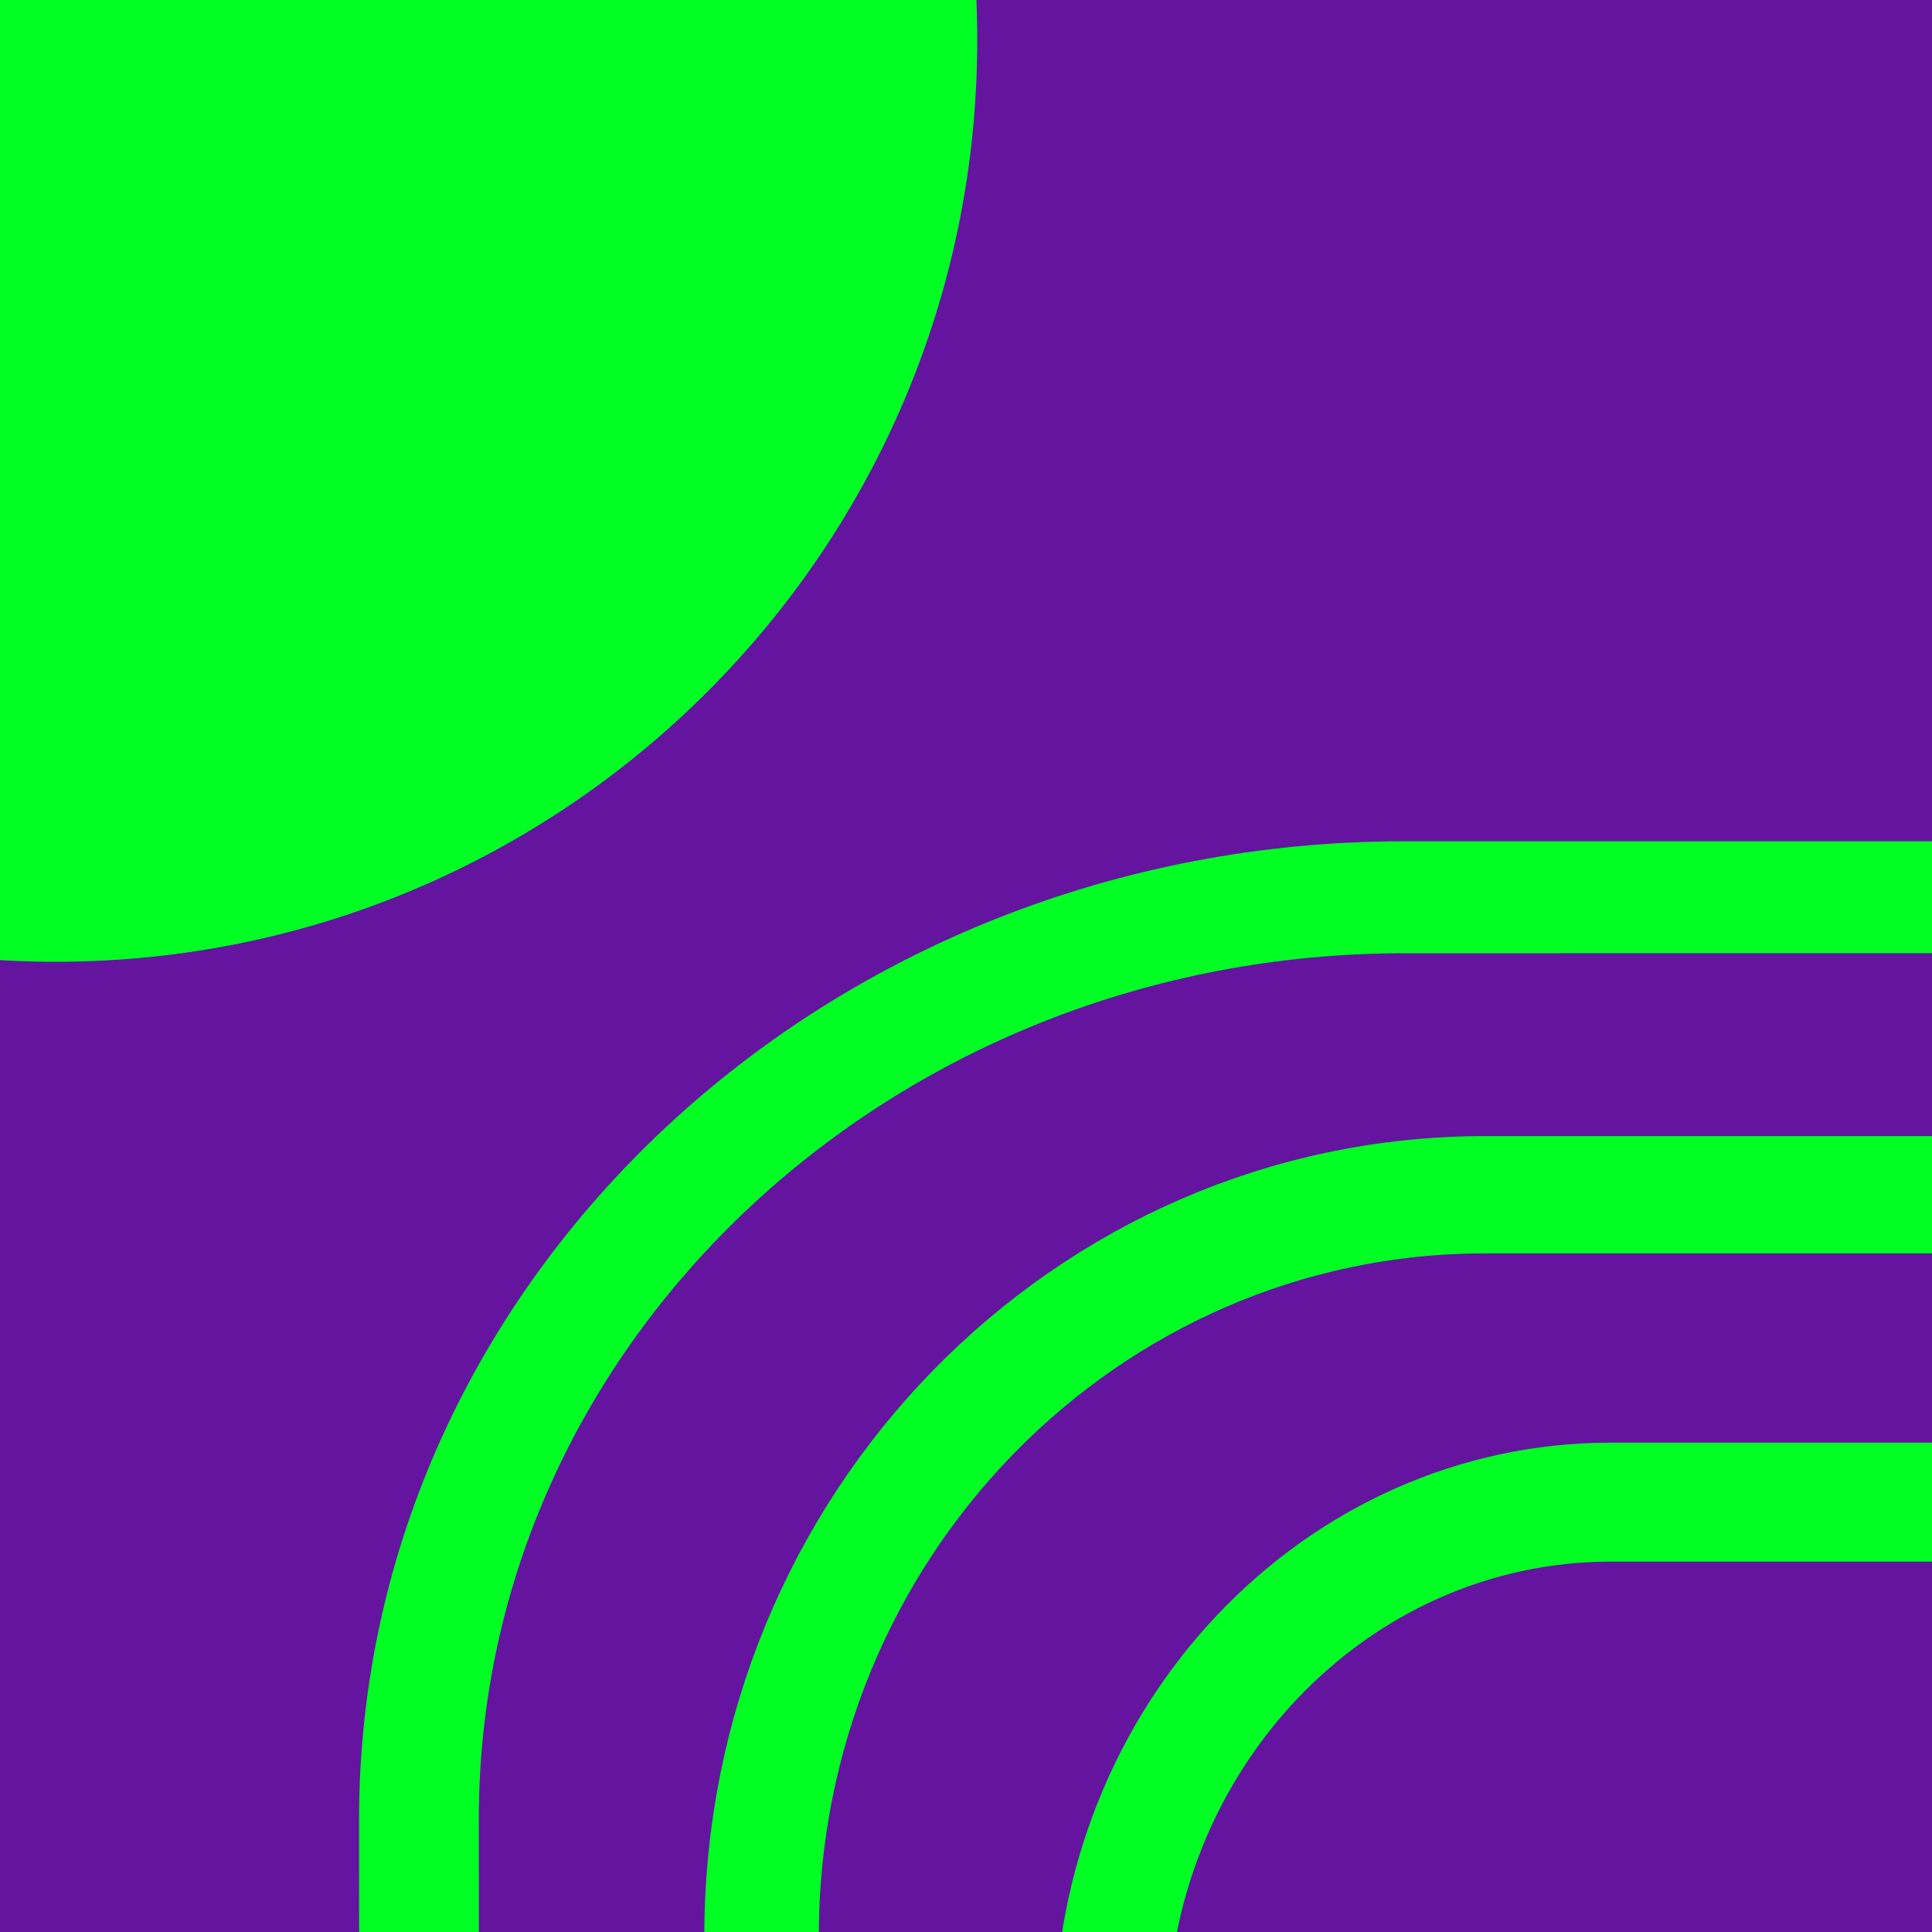
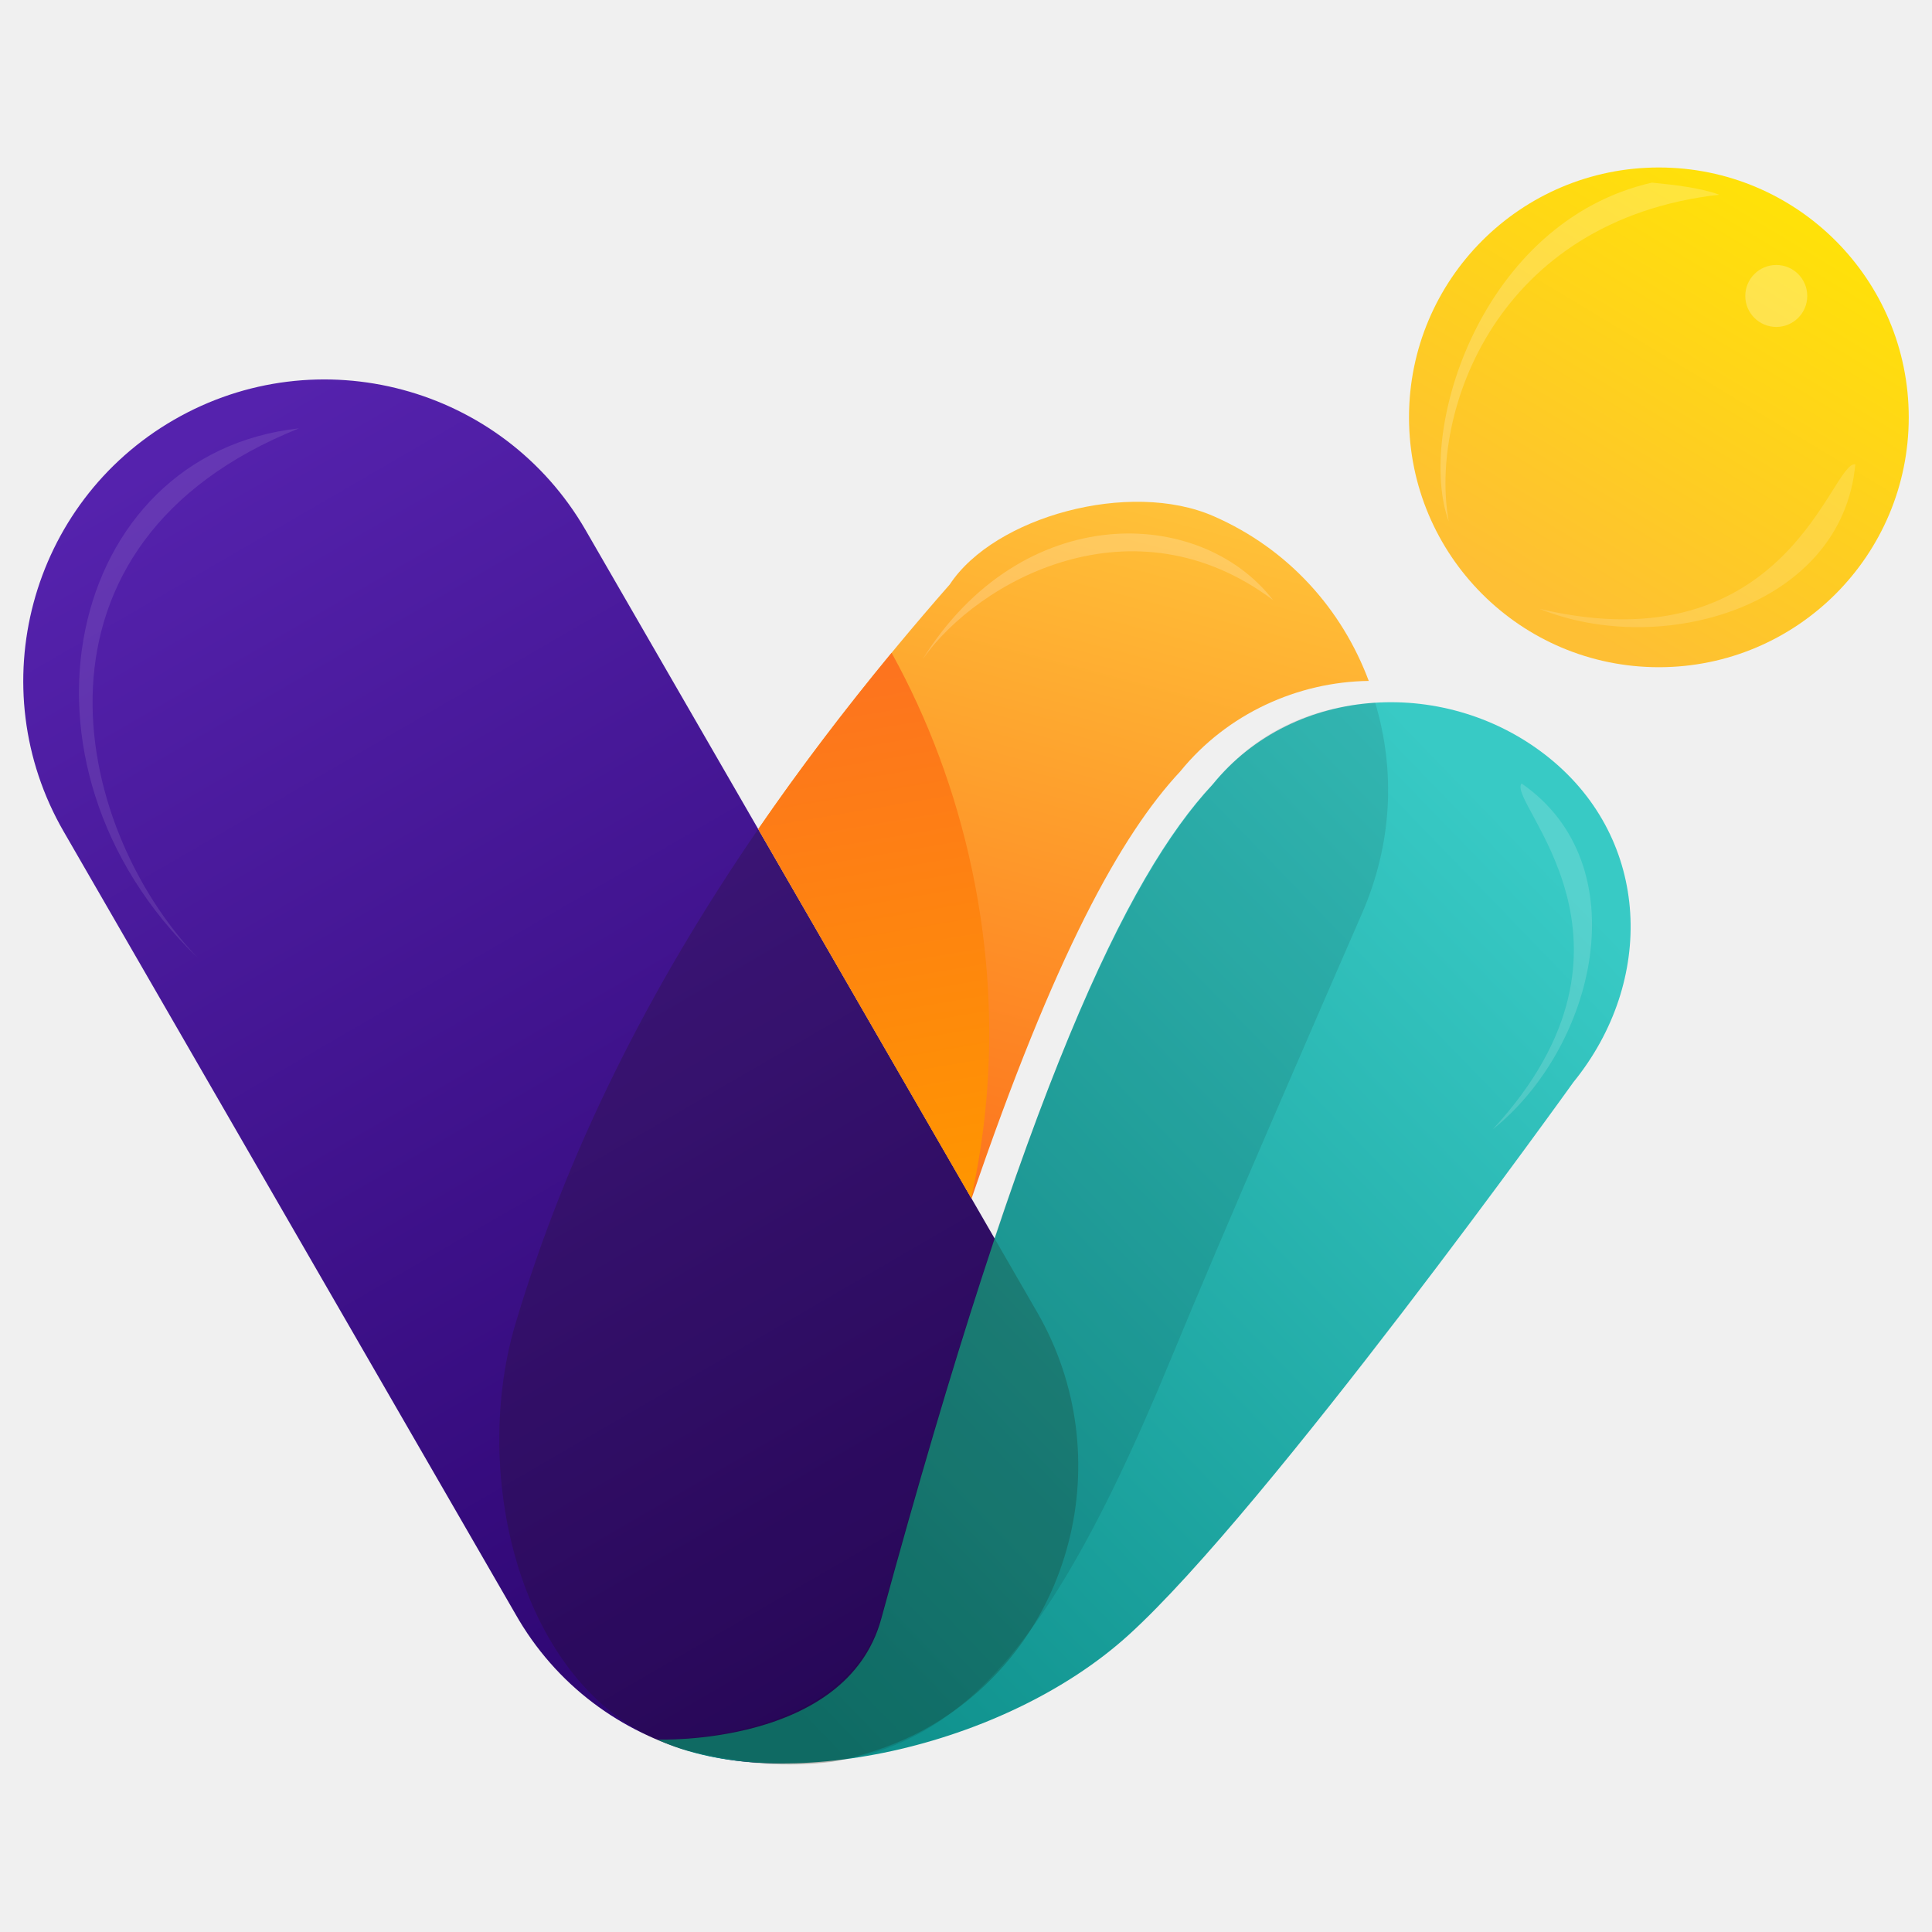
- <svg xmlns="http://www.w3.org/2000/svg" width="100%" height="100%" viewBox="0 0 1000 1000" version="1.1" xml:space="preserve" style="fill-rule:evenodd;clip-rule:evenodd;stroke-linecap:round;stroke-linejoin:round;stroke-miterlimit:1.5;">
-   <g transform="matrix(0.997975,0,0,0.992389,1.32776,2.1961)">
-     <rect x="-1.33" y="-2.213" width="1002.03" height="1007.67" style="fill:rgb(100,20,159);" />
+ <svg xmlns="http://www.w3.org/2000/svg" width="100%" height="100%" viewBox="0 0 1600 1600" version="1.1" xml:space="preserve" style="fill-rule:evenodd;clip-rule:evenodd;stroke-linejoin:round;stroke-miterlimit:2;">
+   <g transform="matrix(1,0,0,1,0,-4000)">
+     <g id="Icon" transform="matrix(1.078167,0,0,1.253918,-18.32884,-994.3574)">
+       <rect x="17" y="3983" width="1484" height="1276" style="fill:none;" />
+       <g id="Layer1" transform="matrix(0.9275,0,0,0.7975,-75.75,3903.25)">
+         <g transform="matrix(2.213124,0,0,2.213124,-942.8926,-427.4486)">
+           <g transform="matrix(0.471161,0.816075,-1.033446,0.59666,-34.46339,-1513.254)">
+             <path d="M2535.329,291C2601.377,291 2656.579,333.368 2655,385.5C2653.394,438.529 2600.438,480.511 2535.329,480L2176.671,480C2110.623,480 2057,437.656 2057,385.5C2057,333.344 2110.623,291 2176.671,291L2535.329,291Z" style="fill:url(#_Linear1);" />
+           </g>
+           <g transform="matrix(-0.519992,0.640816,-0.725569,-0.588765,2398.422,-572.128)">
+             <path d="M2487.636,291.537C2562.865,301.847 2643.751,359.271 2658.708,411.616C2658.708,411.616 2607.25,351.045 2552.234,372.507C2323.465,461.751 2220.753,483.517 2163.998,480C2104.944,480 2058.296,433.971 2058.296,381.815C2058.296,329.659 2106.471,292.662 2165.525,292.662C2165.525,292.662 2403.733,280.039 2487.636,291.537Z" style="fill:url(#_Linear2);" />
+           </g>
+           <path d="M717.259,889.273C720.517,889.324 788.283,889.786 801,843.066C855.206,643.923 893.822,565.289 925.886,530.99C941.355,511.927 962.662,502.758 985.83,501.286C993.437,526.668 992.277,554.005 980.882,580.173C964.265,618.335 929.33,698.482 909.325,747C855.843,876.709 814.631,912.925 728.629,893.474C725.037,892.661 720.58,890.587 717.259,889.273Z" style="fill-opacity:0.1;" />
+           <path d="M782.604,897.61C766.594,899.599 748.653,898.844 728.629,893.474C667.523,877.086 646.43,793.125 664.092,733.778C683.041,670.104 713.832,608.42 754.964,548.587L859.352,729.392C890.471,783.292 872.976,853.317 819.075,884.437C807.755,890.972 794.768,895.32 782.604,897.61Z" style="fill:rgb(29,20,0);fill-opacity:0.2;" />
+           <path d="M754.964,548.587C776.263,517.604 800.264,487.098 826.649,457.015C843.357,431.656 893.985,417.77 925.345,431.478C953.482,443.777 973.452,466.457 983.422,493.127C956.927,493.488 930.483,505.305 912.886,526.99C890.721,550.7 865.903,595.596 834.785,686.841L754.964,548.587Z" style="fill:url(#_Linear3);" />
+           <path d="M834.656,686.618L754.964,548.587C770.246,526.357 786.918,504.372 804.865,482.613C818.459,507.22 828.784,534.528 834.981,563.9C843.903,606.19 843.269,648.021 834.656,686.618Z" style="fill:url(#_Linear4);" />
+           <g transform="matrix(1,0,0,1,-1627.513,98)">
+             <circle cx="2719.5" cy="296.5" r="93.5" style="fill:url(#_Linear5);" />
+           </g>
+           <path d="M1013.344,433.425C1001.025,399.613 1025.558,321.262 1089.374,306.67C1097.359,307.46 1107.283,308.512 1114.552,311.185C1030.974,320.726 1005.997,392.816 1013.344,433.425Z" style="fill:white;fill-opacity:0.2;" />
+           <g transform="matrix(0.555858,0.541276,-0.612413,0.628911,518.6605,-336.0974)">
+             <path d="M1013.344,433.425C994.098,355.234 1057.638,304.056 1114.552,311.185C1030.974,320.726 1005.997,392.816 1013.344,433.425Z" style="fill:white;fill-opacity:0.2;" />
+           </g>
+           <g transform="matrix(0.897922,-0.440155,0.440155,0.897922,-583.7331,623.8307)">
+             <path d="M1025.641,472.623C989.613,374.027 1064.516,281.594 1146.879,311.38C1031.34,302.72 1004.778,407.145 1025.641,472.623Z" style="fill:white;fill-opacity:0.1;" />
+           </g>
+           <g transform="matrix(0.123994,0,0,0.123994,798.7166,312.3148)">
+             <circle cx="2719.5" cy="296.5" r="93.5" style="fill:white;fill-opacity:0.25;" />
+           </g>
+           <g transform="matrix(0.670243,-0.742142,0.742142,0.670243,82.38206,1051.184)">
+             <path d="M1200.245,375.481C1157.362,407.538 1097.854,370.332 1080.947,324.066C1126.944,407.741 1195.424,367.722 1200.245,375.481Z" style="fill:white;fill-opacity:0.15;" />
+           </g>
+           <g transform="matrix(-0.318064,-0.948069,0.948069,-0.318064,1066.382,1788.84)">
+             <path d="M1200.245,375.481C1157.362,407.538 1097.854,370.332 1080.947,324.066C1126.944,407.741 1195.424,367.722 1200.245,375.481Z" style="fill:white;fill-opacity:0.15;" />
+           </g>
+         </g>
+       </g>
+     </g>
  </g>
-   <g transform="matrix(1,0,0,1,-363.155,-482.781)">
-     <circle cx="391.985" cy="503.59" r="476.995" style="fill:rgb(1,255,36);" />
-   </g>
-   <g transform="matrix(1.06921,0,0,1,307.75,437.829)">
-     <path d="M391.985,26.596C452.266,26.596 791.795,26.571 791.795,26.571C791.795,26.571 826.74,22.35 827.969,26.571C839.849,67.406 868.979,319.63 868.979,503.59C868.979,766.851 655.245,980.585 391.985,980.585C225.557,980.585 -84.97,767.094 -84.97,767.094C-84.97,767.094 -85.01,600.424 -85.01,503.59C-85.01,240.33 128.724,26.596 391.985,26.596Z" style="fill:none;stroke:rgb(1,255,36);stroke-width:57.96px;" />
-   </g>
-   <g transform="matrix(0.784975,0,0,0.803894,460.93,597.018)">
-     <path d="M391.985,26.596C525.031,26.596 875.429,26.598 875.429,26.598C875.429,26.598 868.979,373.376 868.979,503.59C868.979,766.851 655.245,980.585 391.985,980.585C128.724,980.585 -85.01,766.851 -85.01,503.59C-85.01,240.33 128.724,26.596 391.985,26.596Z" style="fill:none;stroke:rgb(1,255,36);stroke-width:75.52px;" />
-   </g>
-   <g transform="matrix(0.542757,0,0,0.572551,621.103,762.267)">
-     <path d="M391.985,26.596C518.629,26.596 941.214,26.605 941.214,26.605C941.214,26.605 868.979,366.974 868.979,503.59C868.979,766.851 655.245,980.585 391.985,980.585C128.724,980.585 -85.01,766.851 -85.01,503.59C-85.01,240.33 128.724,26.596 391.985,26.596Z" style="fill:none;stroke:rgb(1,255,36);stroke-width:107.56px;" />
-   </g>
+   <defs>
+     <linearGradient id="_Linear1" x1="0" y1="0" x2="1" y2="0" gradientUnits="userSpaceOnUse" gradientTransform="matrix(565.6415,-3.661013,4.636168,446.6665,2066.023,408.311)">
+       <stop offset="0" style="stop-color:rgb(85,34,173);stop-opacity:1" />
+       <stop offset="1" style="stop-color:rgb(43,4,110);stop-opacity:1" />
+     </linearGradient>
+     <linearGradient id="_Linear2" x1="0" y1="0" x2="1" y2="0" gradientUnits="userSpaceOnUse" gradientTransform="matrix(515.358,57.57327,-65.18776,455.1598,2098.349,321.5869)">
+       <stop offset="0" style="stop-color:rgb(56,202,197);stop-opacity:1" />
+       <stop offset="1" style="stop-color:rgb(13,142,138);stop-opacity:1" />
+     </linearGradient>
+     <linearGradient id="_Linear3" x1="0" y1="0" x2="1" y2="0" gradientUnits="userSpaceOnUse" gradientTransform="matrix(-65,257,-257,-65,899,426)">
+       <stop offset="0" style="stop-color:rgb(255,193,56);stop-opacity:1" />
+       <stop offset="1" style="stop-color:rgb(253,116,30);stop-opacity:1" />
+     </linearGradient>
+     <linearGradient id="_Linear4" x1="0" y1="0" x2="1" y2="0" gradientUnits="userSpaceOnUse" gradientTransform="matrix(33,196,-196,33,801,490)">
+       <stop offset="0" style="stop-color:rgb(253,116,30);stop-opacity:1" />
+       <stop offset="1" style="stop-color:rgb(255,150,0);stop-opacity:1" />
+     </linearGradient>
+     <linearGradient id="_Linear5" x1="0" y1="0" x2="1" y2="0" gradientUnits="userSpaceOnUse" gradientTransform="matrix(107.2231,-177.9606,177.9606,107.2231,2677.649,368.2863)">
+       <stop offset="0" style="stop-color:rgb(254,191,52);stop-opacity:1" />
+       <stop offset="1" style="stop-color:rgb(255,232,0);stop-opacity:1" />
+     </linearGradient>
+   </defs>
</svg>
